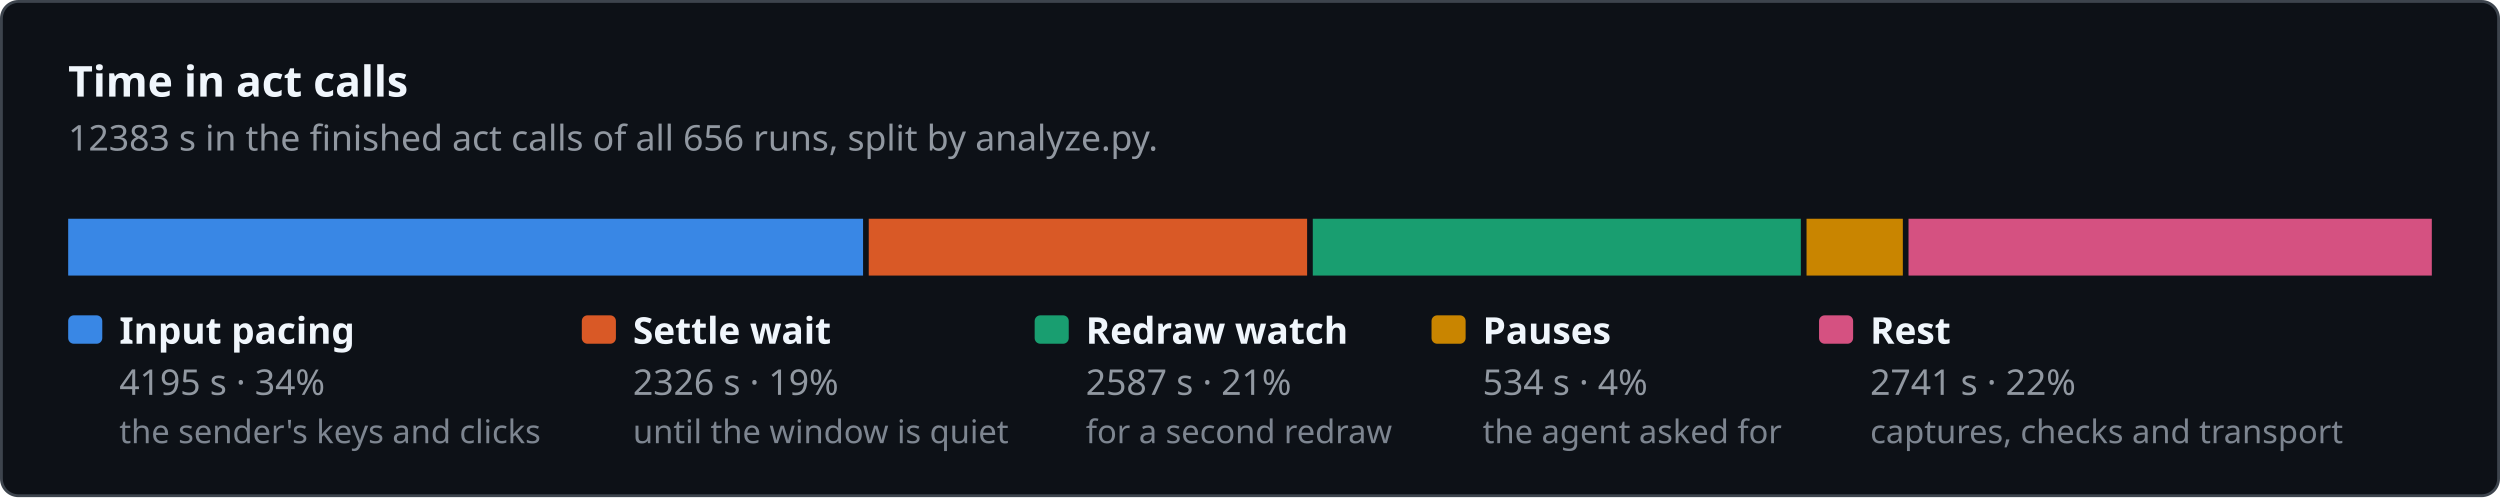
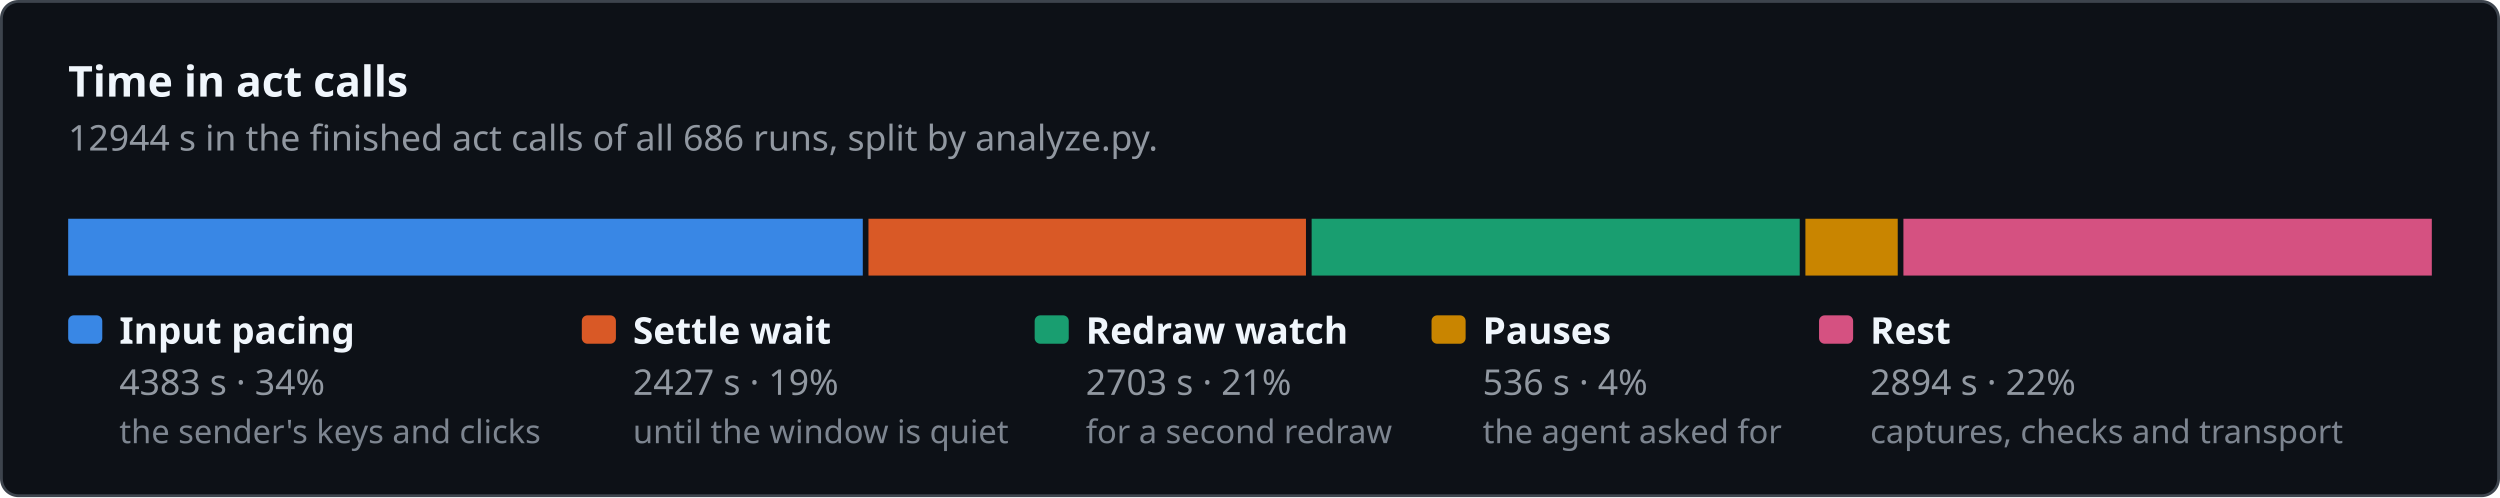
- <svg xmlns="http://www.w3.org/2000/svg" width="880" height="175" viewBox="0 0 880 175" role="img" aria-label="Time in finished act calls: Input pacing 4195 s, Settle wait 2326 s, Redraw watch 2587 s, Pauses 534 s, Rest 2741 s">
+ <svg xmlns="http://www.w3.org/2000/svg" width="880" height="175" viewBox="0 0 880 175" role="img" aria-label="Time in finished act calls: Input pacing 4383 s, Settle wait 2427 s, Redraw watch 2703 s, Pauses 536 s, Rest 2894 s">
  <style>text{font-family:-apple-system, BlinkMacSystemFont, "Segoe UI", "Noto Sans", Helvetica, Arial, sans-serif;font-variant-numeric:tabular-nums}.t{fill:#f0f6fc}.t2{fill:#9198a1}.m{fill:#7d8590}.bg{fill:#0d1117;stroke:#3d444d}.grid{stroke:#1c2128;stroke-width:1}.axis{stroke:#3d444d;stroke-width:1}.tools{fill:#3987e5}.out{fill:#454c56}.dot{fill:#d1d7e0;stroke:#0d1117;stroke-width:1.5}.miss{fill:#0d1117;stroke:#f85149;stroke-width:1.75}.pass{fill:#3fb950}.fail{fill:#0d1117;stroke:#f85149;stroke-width:1.75}.cut{stroke:#0d1117;stroke-width:2}.s0{fill:#3987e5}.s1{fill:#d95926}.s2{fill:#199e70}.s3{fill:#c98500}.s4{fill:#d55181}.s5{fill:#008300}.s6{fill:#9085e9}.s7{fill:#e66767}</style>
  <rect x="0.5" y="0.5" width="879" height="174" rx="6" class="bg" />
  <text x="24" y="34" class="t" font-size="15" font-weight="600">Time in act calls</text>
-   <text x="24" y="53" class="t2" font-size="12.5">12383 s in the finished act calls of all 656 runs, split by analyze.py.</text>
-   <rect x="24" y="77" width="279.8" height="20" class="s0" />
-   <rect x="305.8" y="77" width="154.3" height="20" class="s1" />
-   <rect x="462.1" y="77" width="171.8" height="20" class="s2" />
-   <rect x="635.9" y="77" width="33.9" height="20" class="s3" />
-   <rect x="671.8" y="77" width="184.2" height="20" class="s4" />
+   <text x="24" y="53" class="t2" font-size="12.5">12944 s in the finished act calls of all 686 runs, split by analyze.py.</text>
+   <rect x="24" y="77" width="279.7" height="20" class="s0" />
+   <rect x="305.7" y="77" width="154" height="20" class="s1" />
+   <rect x="461.7" y="77" width="171.8" height="20" class="s2" />
+   <rect x="635.5" y="77" width="32.5" height="20" class="s3" />
+   <rect x="670" y="77" width="186" height="20" class="s4" />
  <rect x="24" y="111" width="12" height="10" class="s0" rx="2" />
  <text x="42" y="121" class="t" font-size="13" font-weight="600">Input pacing</text>
-   <text x="42" y="139" class="t2" font-size="12.5">4195 s · 34%</text>
+   <text x="42" y="139" class="t2" font-size="12.5">4383 s · 34%</text>
  <text x="42" y="156" class="m" font-size="11.5">the sender's keys and clicks</text>
  <rect x="204.8" y="111" width="12" height="10" class="s1" rx="2" />
  <text x="222.8" y="121" class="t" font-size="13" font-weight="600">Settle wait</text>
-   <text x="222.8" y="139" class="t2" font-size="12.5">2326 s · 19%</text>
+   <text x="222.8" y="139" class="t2" font-size="12.5">2427 s · 19%</text>
  <text x="222.8" y="156" class="m" font-size="11.5">until the window is quiet</text>
  <rect x="364.2" y="111" width="12" height="10" class="s2" rx="2" />
  <text x="382.2" y="121" class="t" font-size="13" font-weight="600">Redraw watch</text>
-   <text x="382.2" y="139" class="t2" font-size="12.5">2587 s · 21%</text>
+   <text x="382.2" y="139" class="t2" font-size="12.5">2703 s · 21%</text>
  <text x="382.2" y="156" class="m" font-size="11.5">for a second redraw</text>
  <rect x="503.9" y="111" width="12" height="10" class="s3" rx="2" />
  <text x="521.9" y="121" class="t" font-size="13" font-weight="600">Pauses</text>
-   <text x="521.9" y="139" class="t2" font-size="12.5">534 s · 4%</text>
+   <text x="521.9" y="139" class="t2" font-size="12.5">536 s · 4%</text>
  <text x="521.9" y="156" class="m" font-size="11.5">the agent asked for</text>
  <rect x="640.3" y="111" width="12" height="10" class="s4" rx="2" />
  <text x="658.3" y="121" class="t" font-size="13" font-weight="600">Rest</text>
-   <text x="658.3" y="139" class="t2" font-size="12.5">2741 s · 22%</text>
+   <text x="658.3" y="139" class="t2" font-size="12.5">2894 s · 22%</text>
  <text x="658.3" y="156" class="m" font-size="11.5">captures, checks and transport</text>
</svg>
